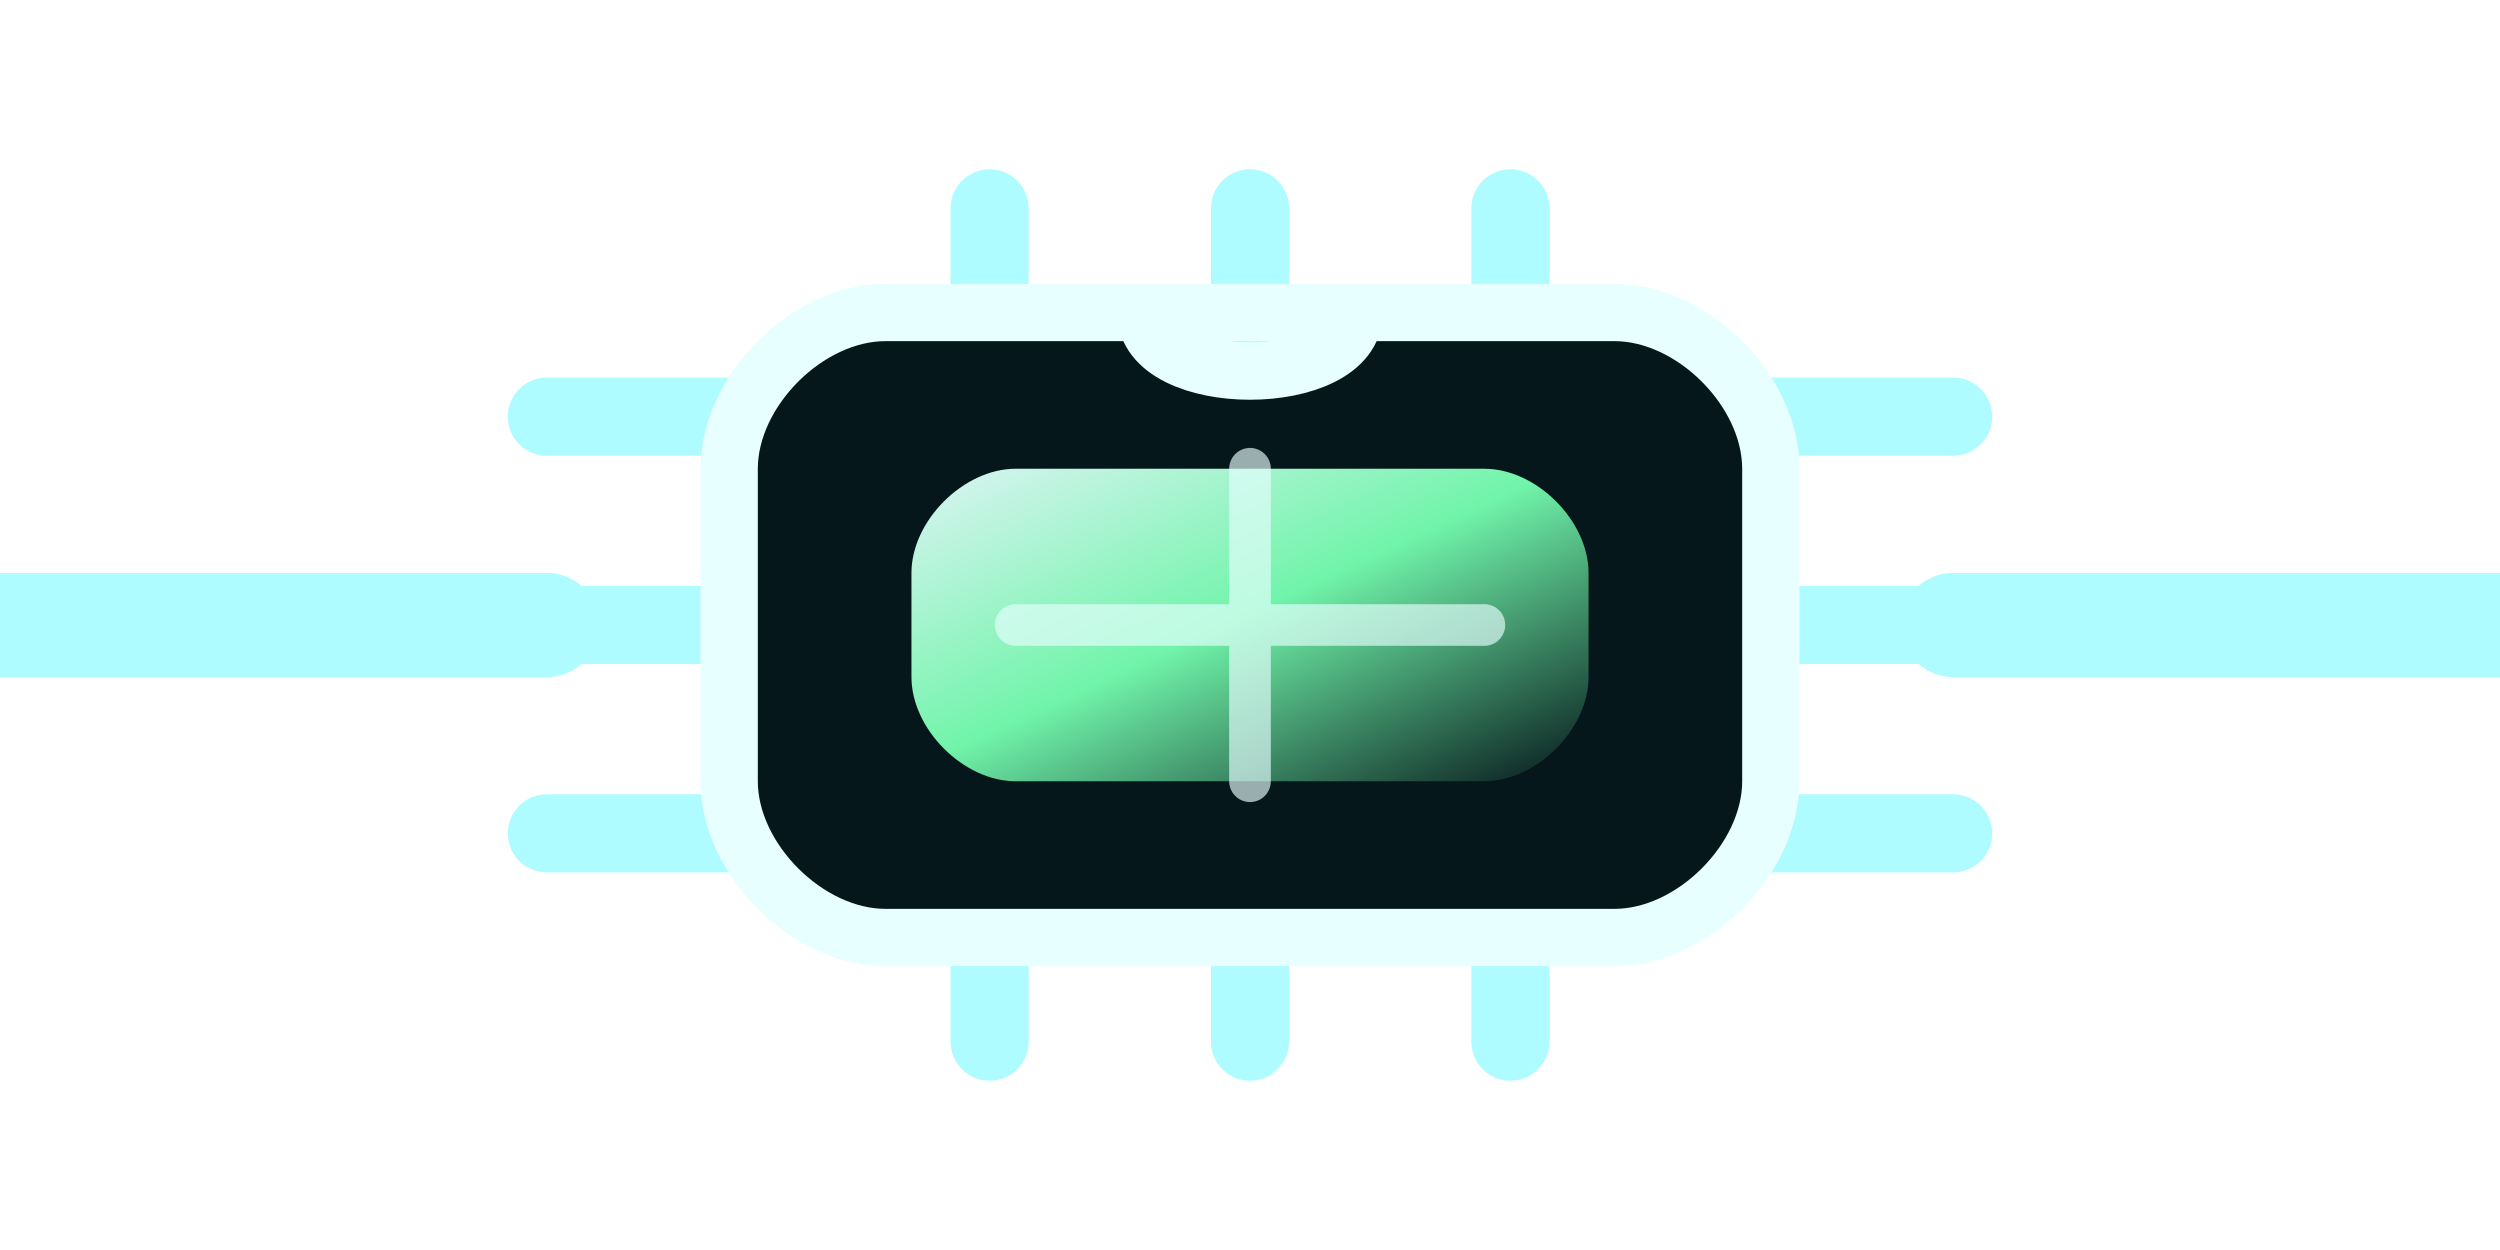
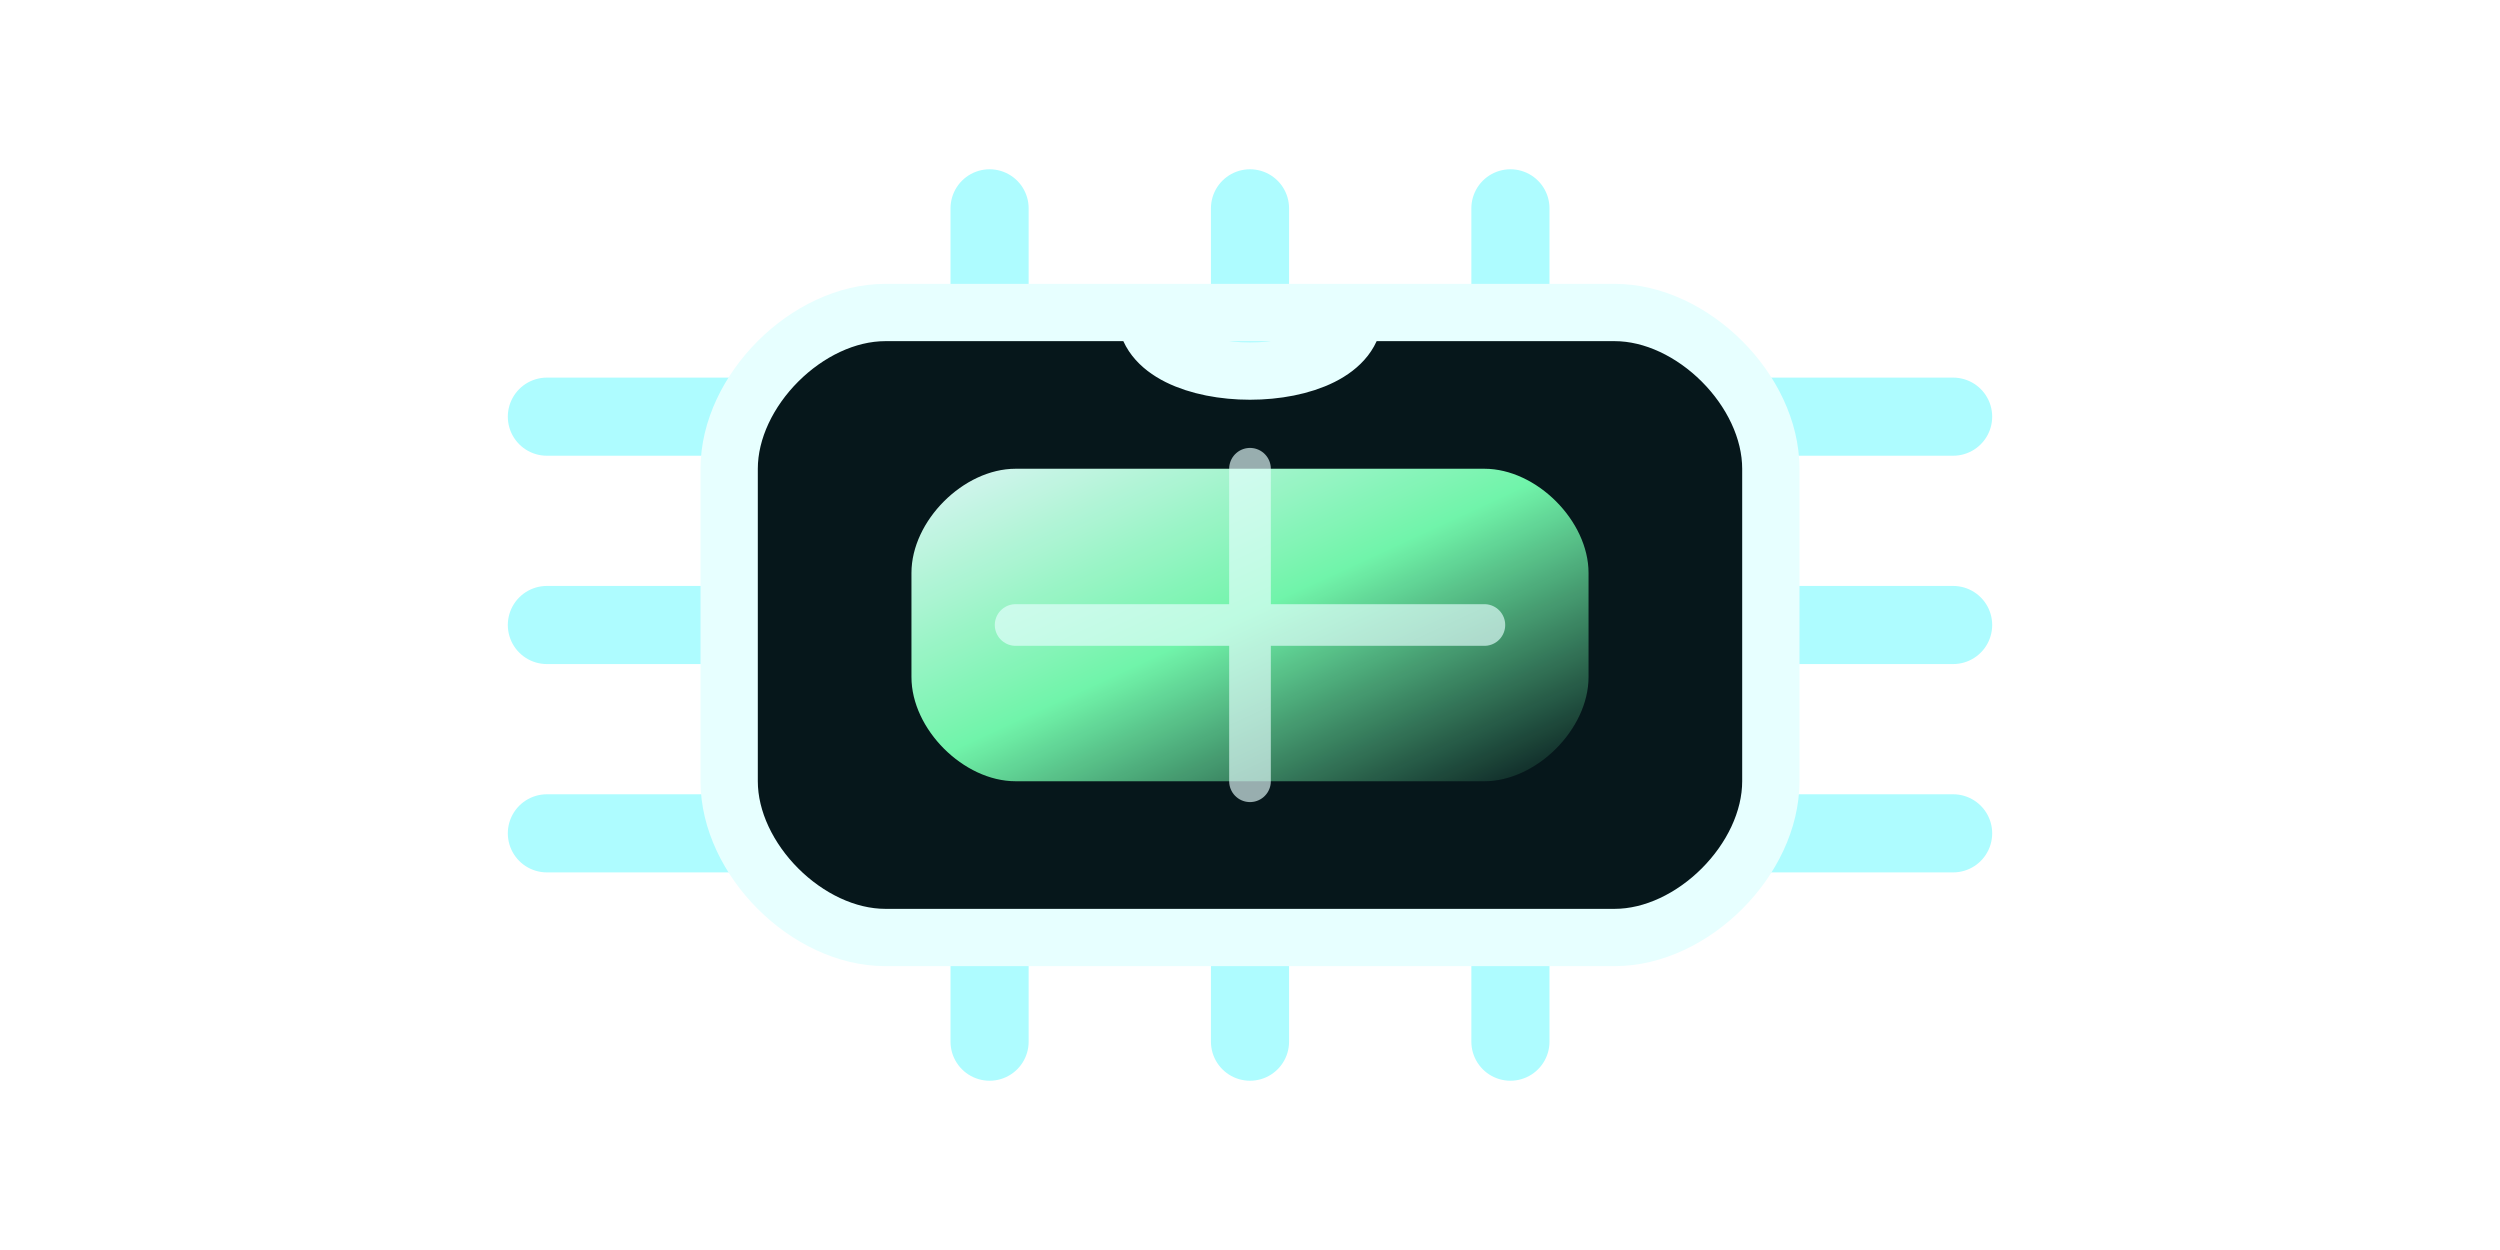
- <svg xmlns="http://www.w3.org/2000/svg" viewBox="0 0 96 48" role="img" aria-label="Integrated chip" data-component-shape="chip" data-terminal-left="0 24" data-terminal-right="96 24">
+ <svg xmlns="http://www.w3.org/2000/svg" viewBox="0 0 96 48" role="img" aria-label="Integrated chip" data-component-shape="chip" data-terminal-left="21 24" data-terminal-right="75 24">
  <defs>
    <linearGradient id="spr-brick-basic-green-lab-real-normal-body" x1="0" y1="0" x2="1" y2="1">
      <stop offset="0" stop-color="#e7ffff" />
      <stop offset="0.48" stop-color="#76ffb1" />
      <stop offset="1" stop-color="#06171b" />
    </linearGradient>
    <radialGradient id="spr-brick-basic-green-lab-real-normal-glow" cx="50%" cy="50%" r="60%">
      <stop offset="0" stop-color="#e7ffff" stop-opacity="0.55" />
      <stop offset="1" stop-color="#76ffb1" stop-opacity="0" />
    </radialGradient>
  </defs>
-   <path d="M0 24H21M75 24H96" fill="none" stroke="#aefcff" stroke-width="4" stroke-linecap="round" />
  <path d="M21 16H31 M21 24H31 M21 32H31 M65 16H75 M65 24H75 M65 32H75 M38 8V13 M48 8V13 M58 8V13 M38 35V40 M48 35V40 M58 35V40" fill="none" stroke="#aefcff" stroke-width="3" stroke-linecap="round" />
  <path d="M34 12H62C65 12 68 15 68 18V30C68 33 65 36 62 36H34C31 36 28 33 28 30V18C28 15 31 12 34 12ZM44 12C44 15 52 15 52 12" fill="#06171b" stroke="#e7ffff" stroke-width="2.2" stroke-linejoin="round" />
  <path d="M39 18H57C59 18 61 20 61 22V26C61 28 59 30 57 30H39C37 30 35 28 35 26V22C35 20 37 18 39 18Z" fill="url(#spr-brick-basic-green-lab-real-normal-body)" opacity="0.95" />
  <path d="M39 24H57M48 18V30" fill="none" stroke="#e7ffff" stroke-width="1.6" stroke-linecap="round" opacity="0.65" />
</svg>
